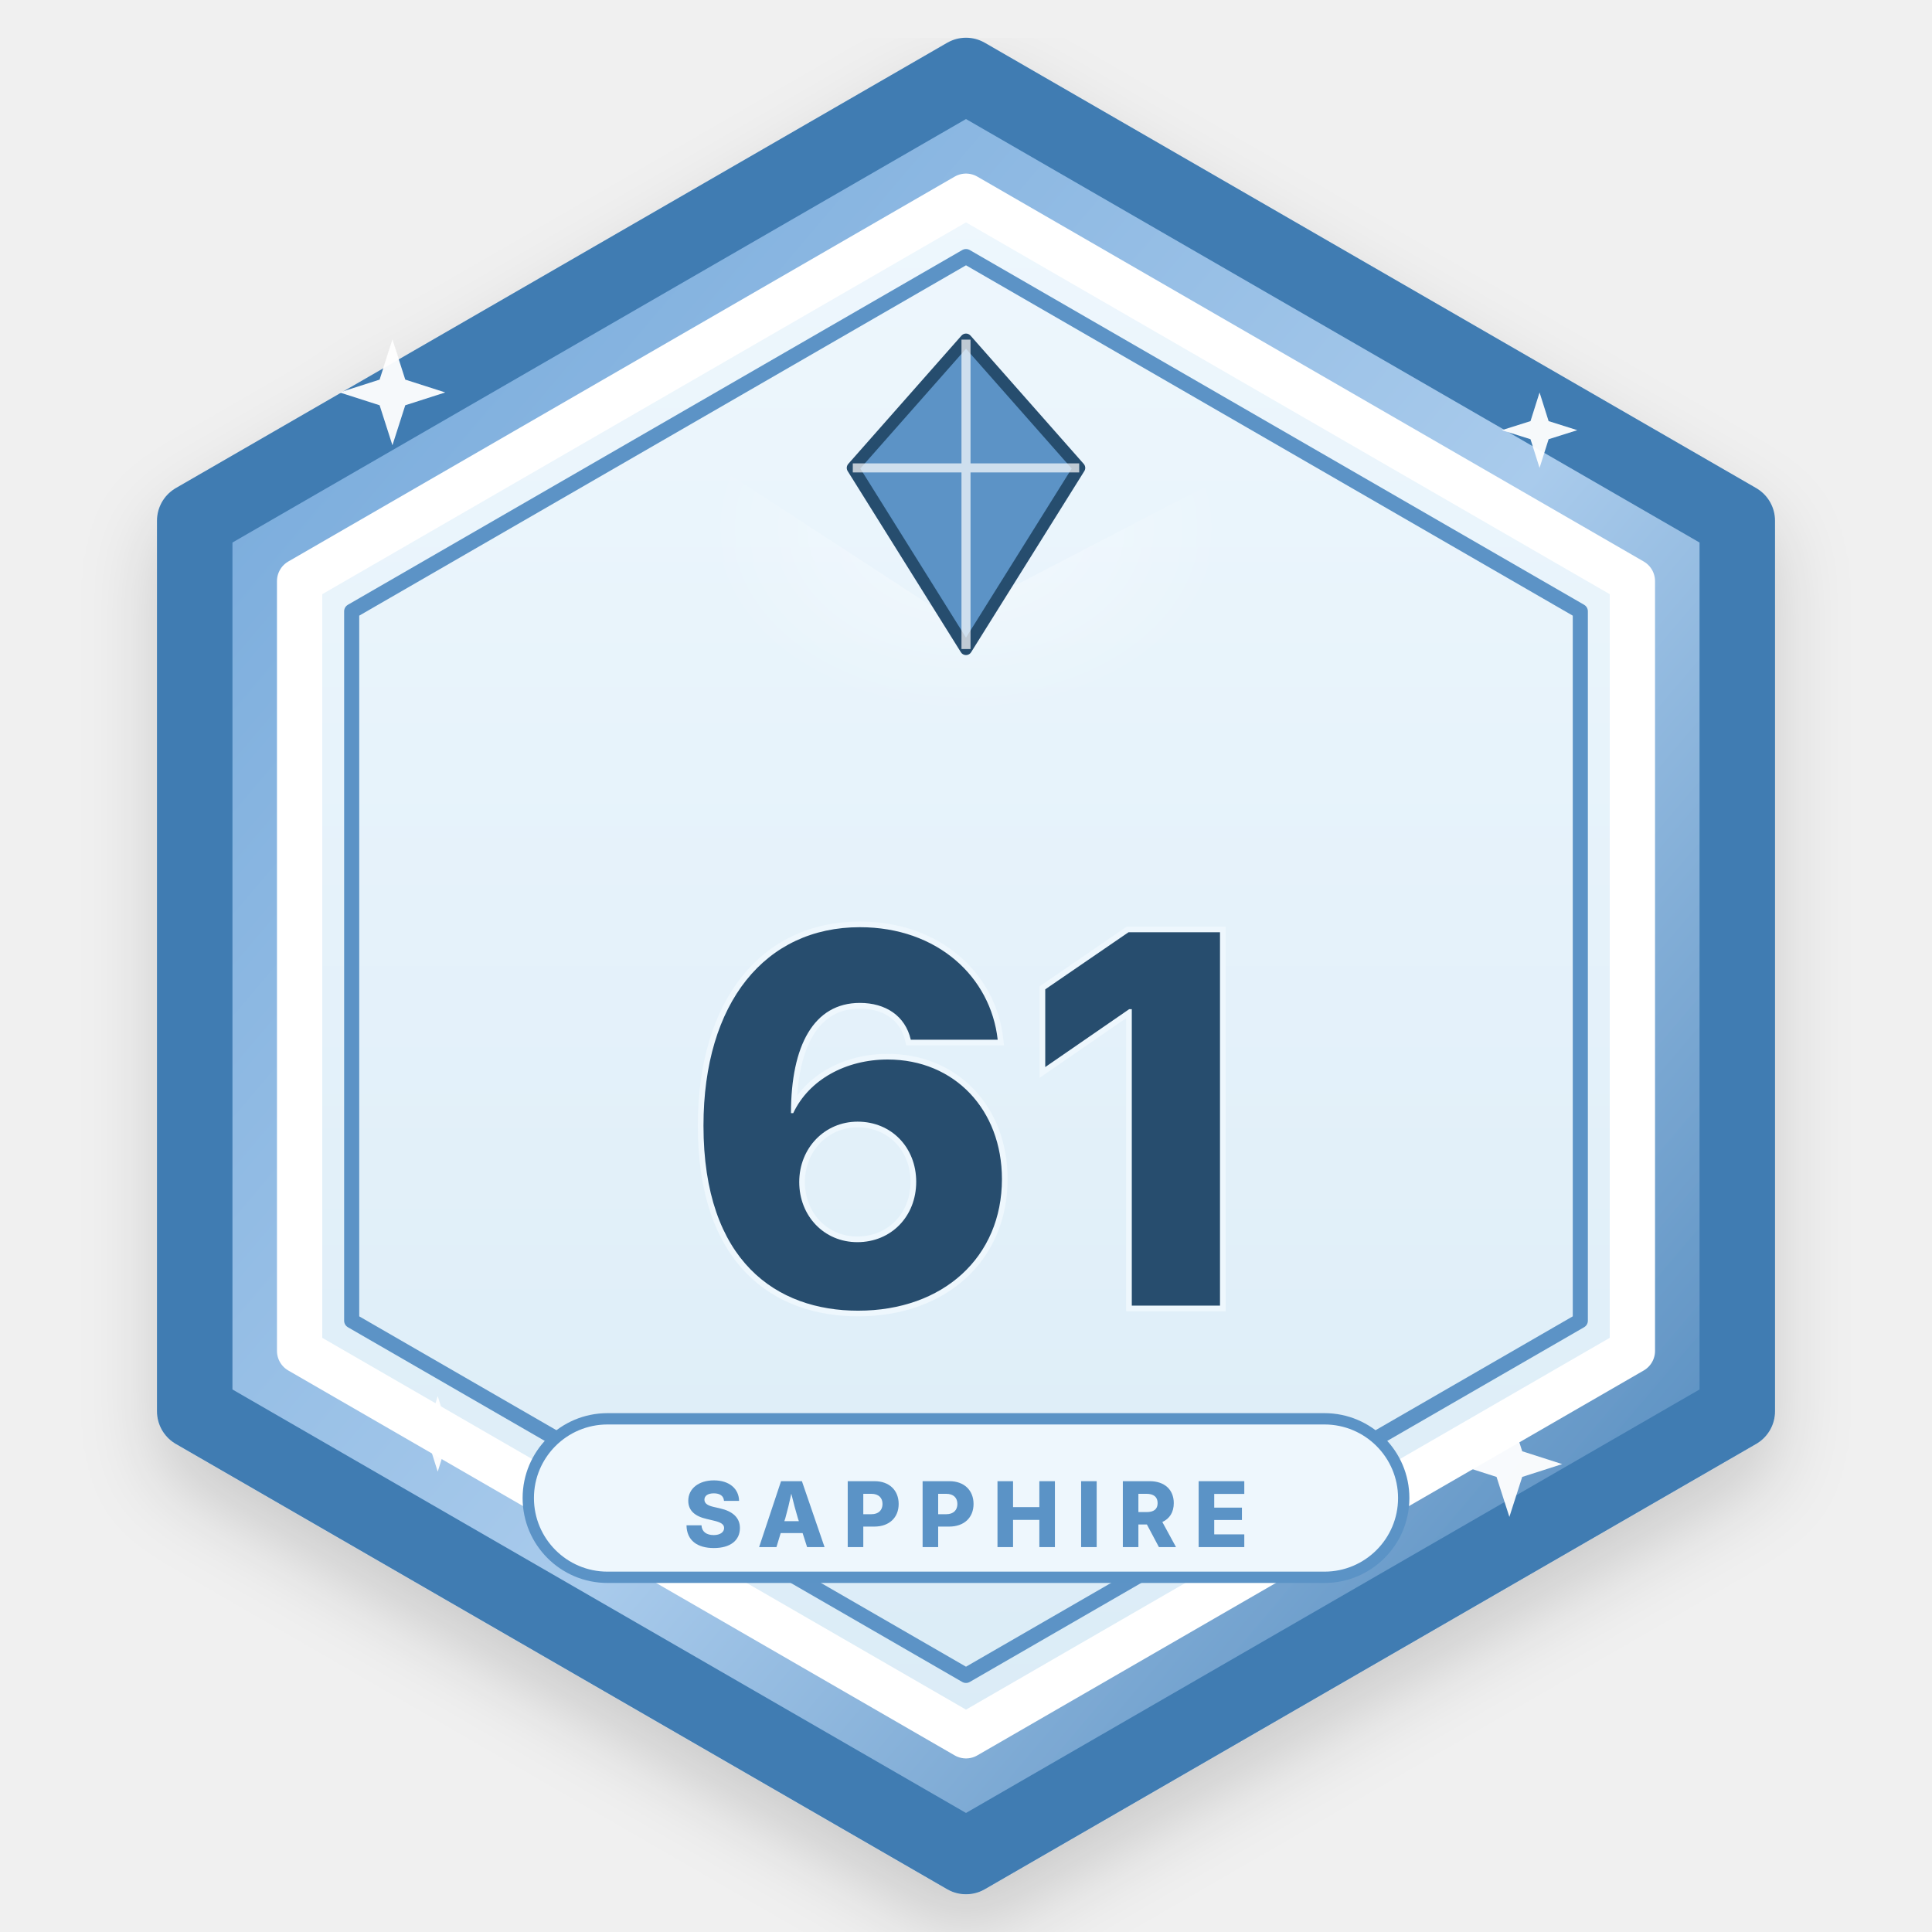
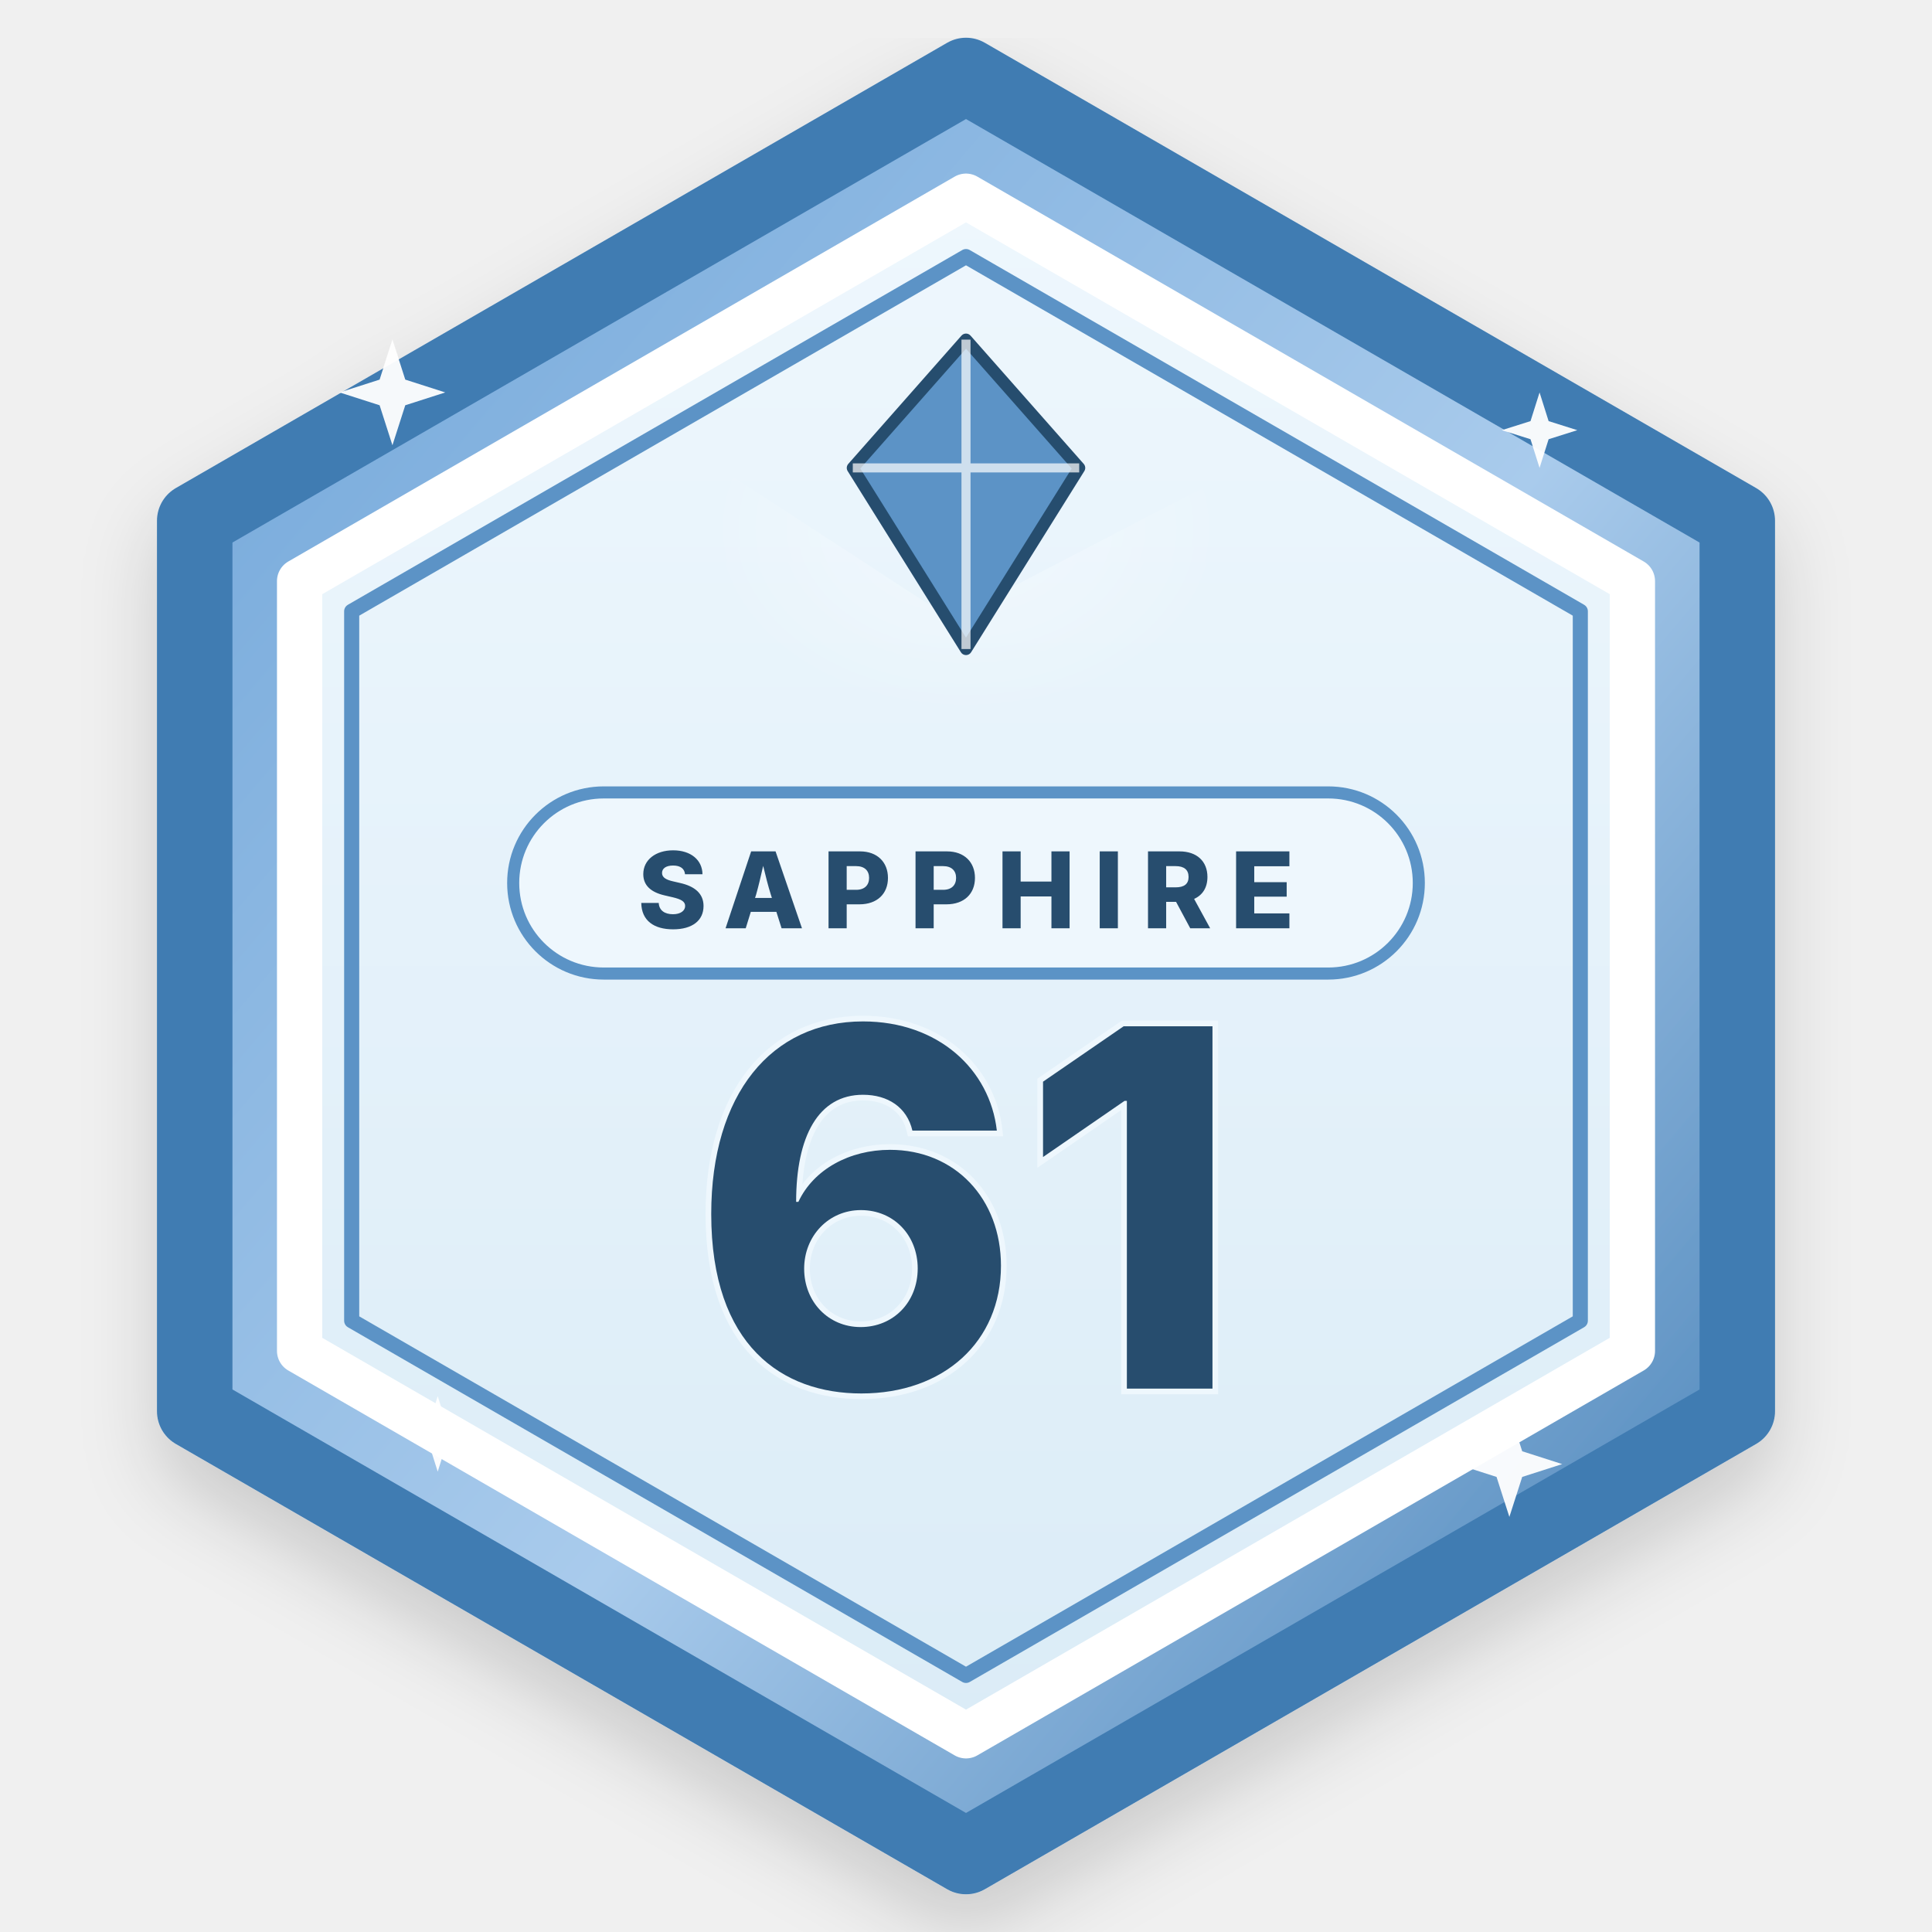
<svg xmlns="http://www.w3.org/2000/svg" viewBox="0 0 256 256" width="256" height="256" role="img" aria-label="Level 61 badge">
  <defs>
    <linearGradient id="o" x1="0%" y1="0%" x2="100%" y2="100%">
      <stop offset="0%" stop-color="#6ea4d8" />
      <stop offset="55%" stop-color="#a9cbec" />
      <stop offset="100%" stop-color="#3f7bb2" />
    </linearGradient>
    <linearGradient id="i" x1="0%" y1="0%" x2="0%" y2="100%">
      <stop offset="0%" stop-color="#eef7fd" />
      <stop offset="100%" stop-color="#dbecf7" />
    </linearGradient>
    <radialGradient id="sheen" cx="50%" cy="26%" r="36%">
      <stop offset="0%" stop-color="#ffffff" stop-opacity="0.85" />
      <stop offset="100%" stop-color="#ffffff" stop-opacity="0" />
    </radialGradient>
    <filter id="soft" x="-30%" y="-30%" width="160%" height="160%">
      <feDropShadow dx="0" dy="5" stdDeviation="5" flood-color="#000000" flood-opacity="0.16" />
    </filter>
  </defs>
  <g filter="url(#soft)">
    <polygon points="128.0,10.0 230.2,69.0 230.2,187.0 128.0,246.0 25.8,187.0 25.8,69.0" fill="url(#o)" stroke="#3f7bb2" stroke-width="10" stroke-linejoin="round" />
    <polygon points="128.0,26.0 216.3,77.0 216.3,179.0 128.0,230.0 39.7,179.0 39.7,77.0" fill="url(#i)" stroke="#ffffff" stroke-width="6" stroke-linejoin="round" />
    <polygon points="128.0,34.0 209.4,81.0 209.4,175.0 128.0,222.0 46.6,175.0 46.6,81.0" fill="none" stroke="#5b93c6" stroke-width="2" stroke-linejoin="round" />
-     <path d="M80 52 L126 82 L176 56 L176 121 Q128 98 80 121 Z" fill="url(#sheen)" opacity="0.5" />
+     <path d="M80 52 L126 82 L176 56 L176 121 Q128 98 80 121 Z" fill="url(#sheen)" opacity="0.45" />
    <polygon points="128,45 143,62 128,86 113,62" fill="#5b93c6" stroke="#274d6e" stroke-width="1.6" stroke-linejoin="round" />
    <path d="M113 62 L143 62 M128 45 L128 86" fill="none" stroke="#ffffff" stroke-width="1.2" stroke-opacity="0.7" />
    <path d="M52.0 45.0 L53.7 50.3 L59.0 52.0 L53.7 53.7 L52.0 59.0 L50.3 53.7 L45.0 52.0 L50.3 50.3 Z" fill="#ffffff" opacity="0.95" />
    <path d="M204.0 52.0 L205.2 55.8 L209.0 57.0 L205.2 58.2 L204.0 62.0 L202.8 58.2 L199.0 57.0 L202.8 55.8 Z" fill="#ffffff" opacity="0.95" />
    <path d="M58.0 185.0 L59.2 188.8 L63.0 190.0 L59.2 191.2 L58.0 195.0 L56.8 191.2 L53.0 190.0 L56.8 188.8 Z" fill="#ffffff" opacity="0.95" />
    <path d="M200.0 187.0 L201.7 192.3 L207.0 194.0 L201.7 195.7 L200.0 201.0 L198.3 195.7 L193.0 194.0 L198.3 192.3 Z" fill="#ffffff" opacity="0.95" />
  </g>
-   <text x="128" y="173" text-anchor="middle" fill="#274d6e" font-family="Inter, Arial, sans-serif" font-size="68" font-weight="800" stroke="#eef7fd" stroke-width="1.5" paint-order="stroke">61</text>
-   <rect x="70" y="188" width="116" height="21" rx="10.5" fill="#eef7fd" stroke="#5b93c6" stroke-width="1.5" />
-   <text x="128" y="205" text-anchor="middle" fill="#5b93c6" font-family="Inter, Arial, sans-serif" font-size="12" font-weight="800" letter-spacing="2.1">SAPPHIRE</text>
+   <rect x="68" y="105" width="120" height="24" rx="12" fill="#eef7fd" stroke="#5b93c6" stroke-width="1.6" />
+   <text x="128" y="123" text-anchor="middle" fill="#274d6e" font-family="Inter, Arial, sans-serif" font-size="14" font-weight="800" letter-spacing="2.4">SAPPHIRE</text>
+   <text x="128" y="184" text-anchor="middle" fill="#274d6e" font-family="Inter, Arial, sans-serif" font-size="66" font-weight="800" stroke="#eef7fd" stroke-width="1.5" paint-order="stroke">61</text>
</svg>
